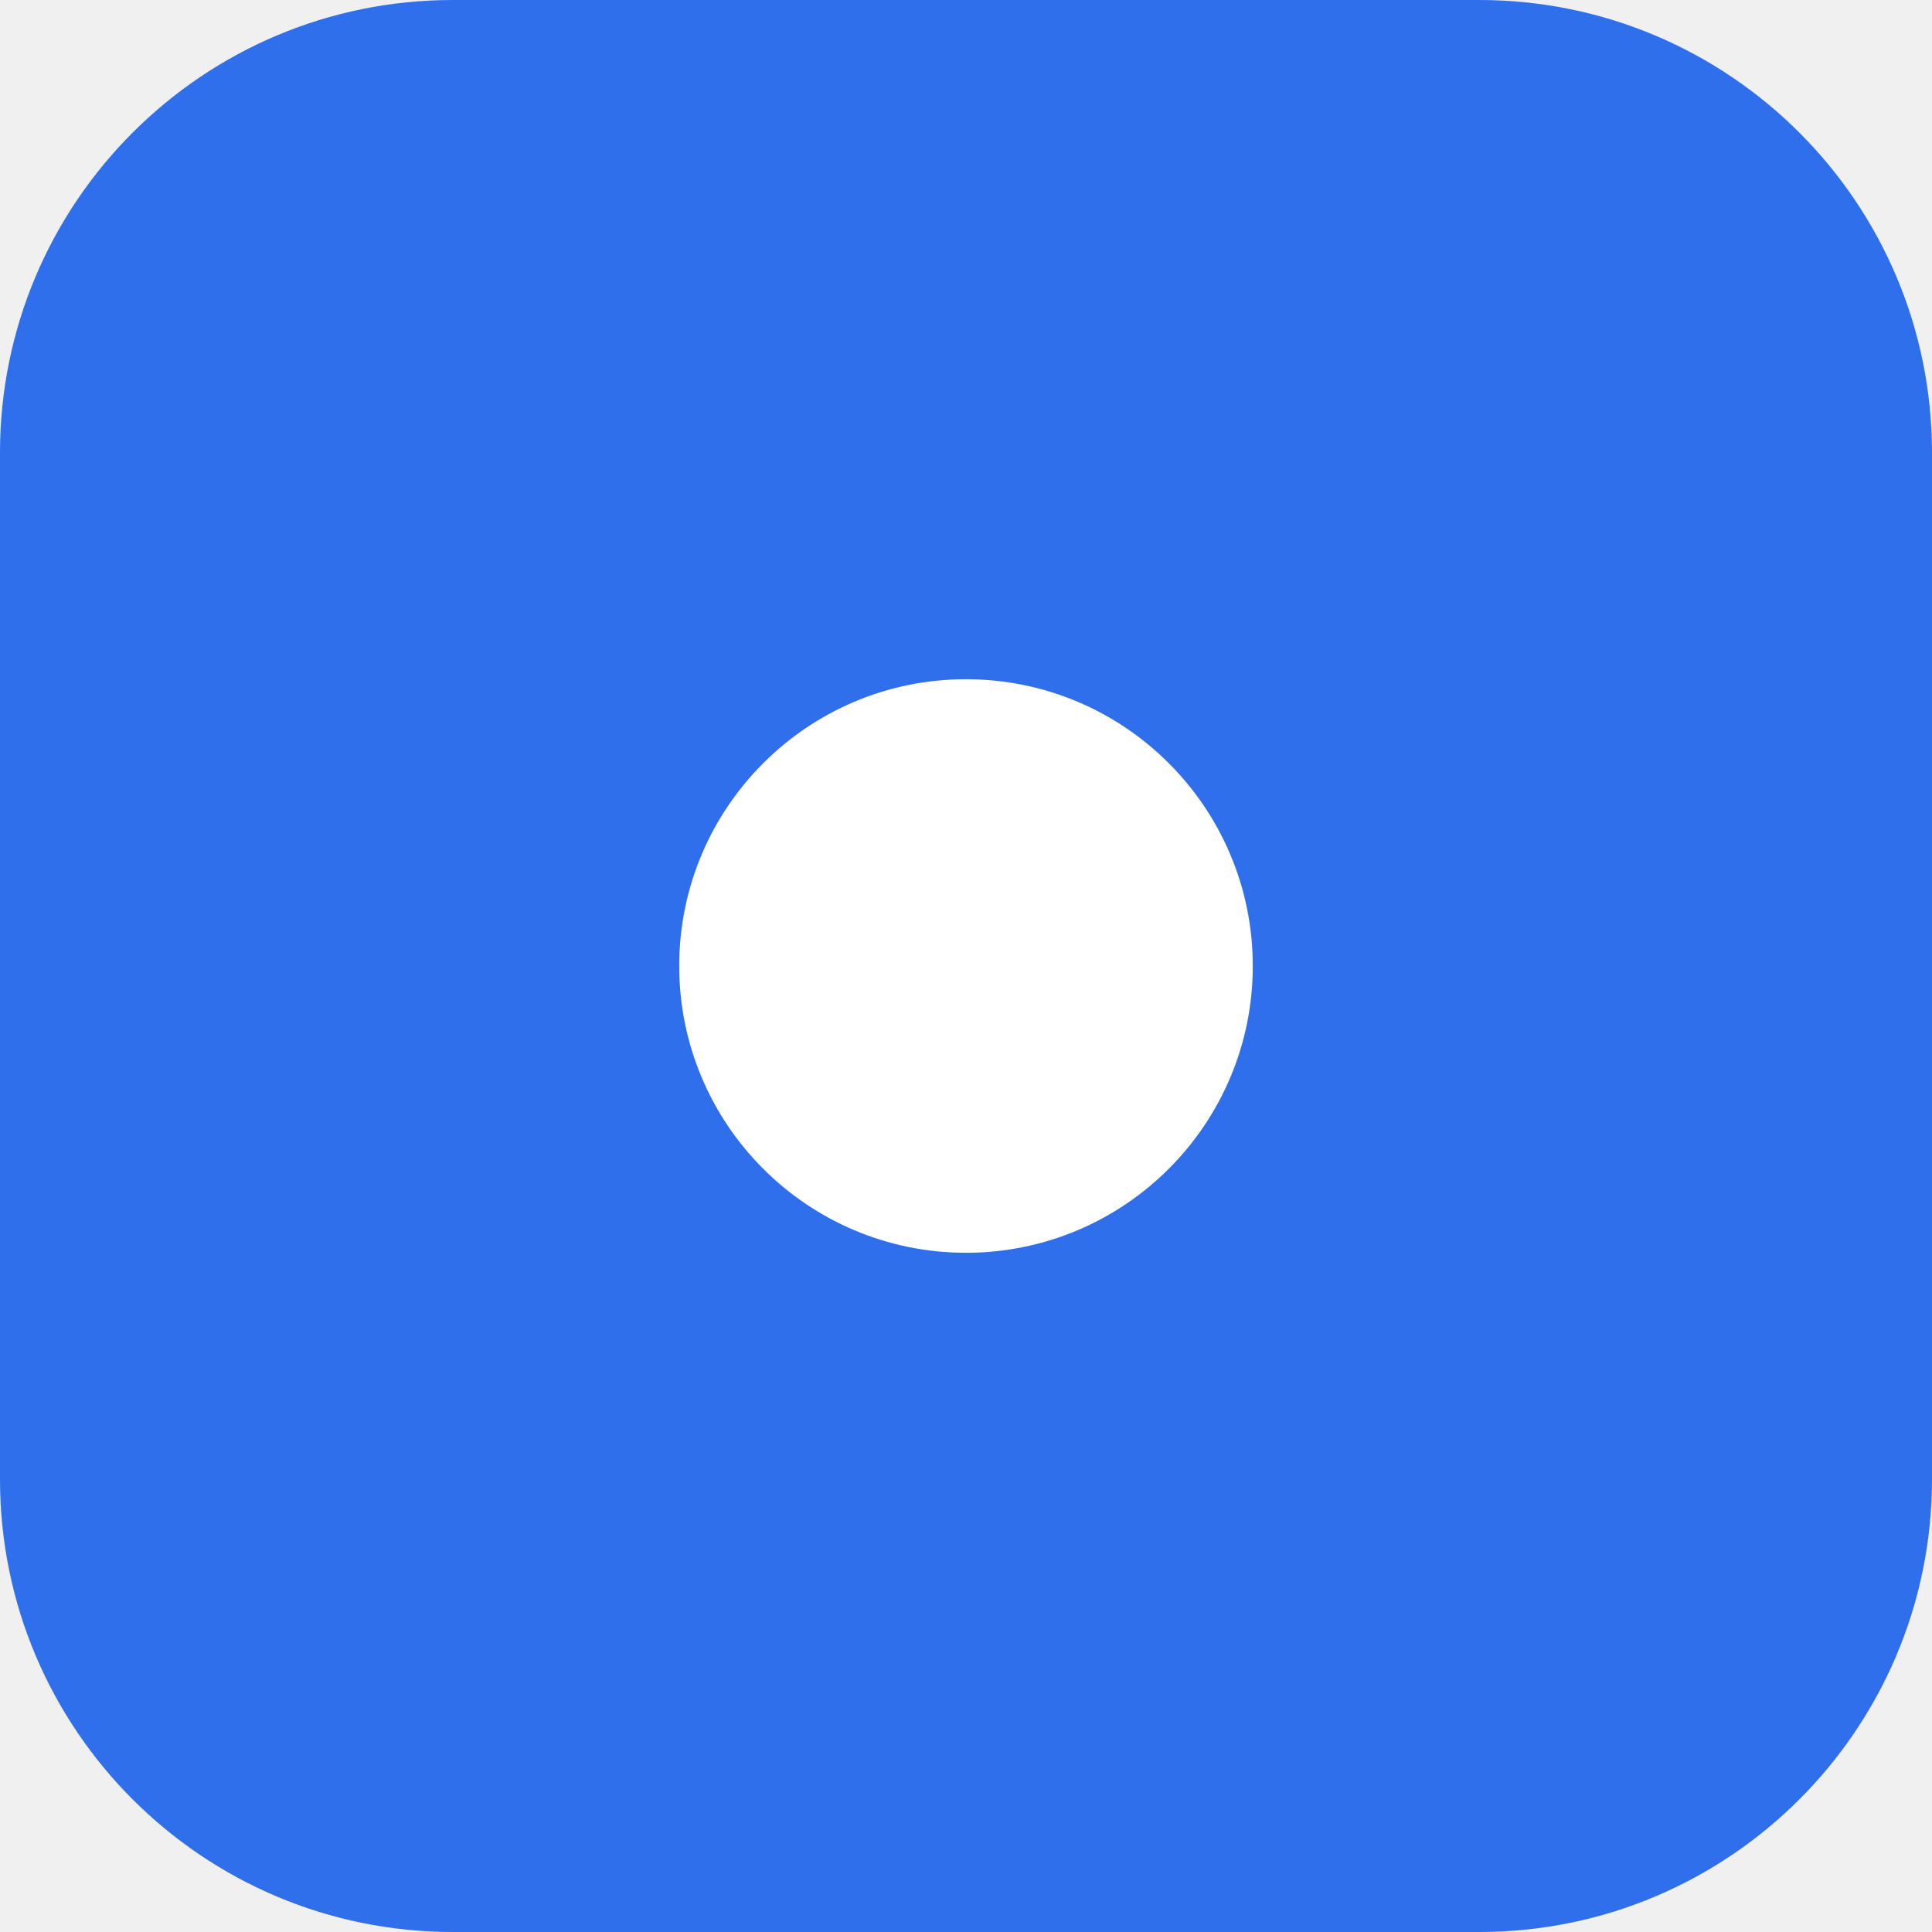
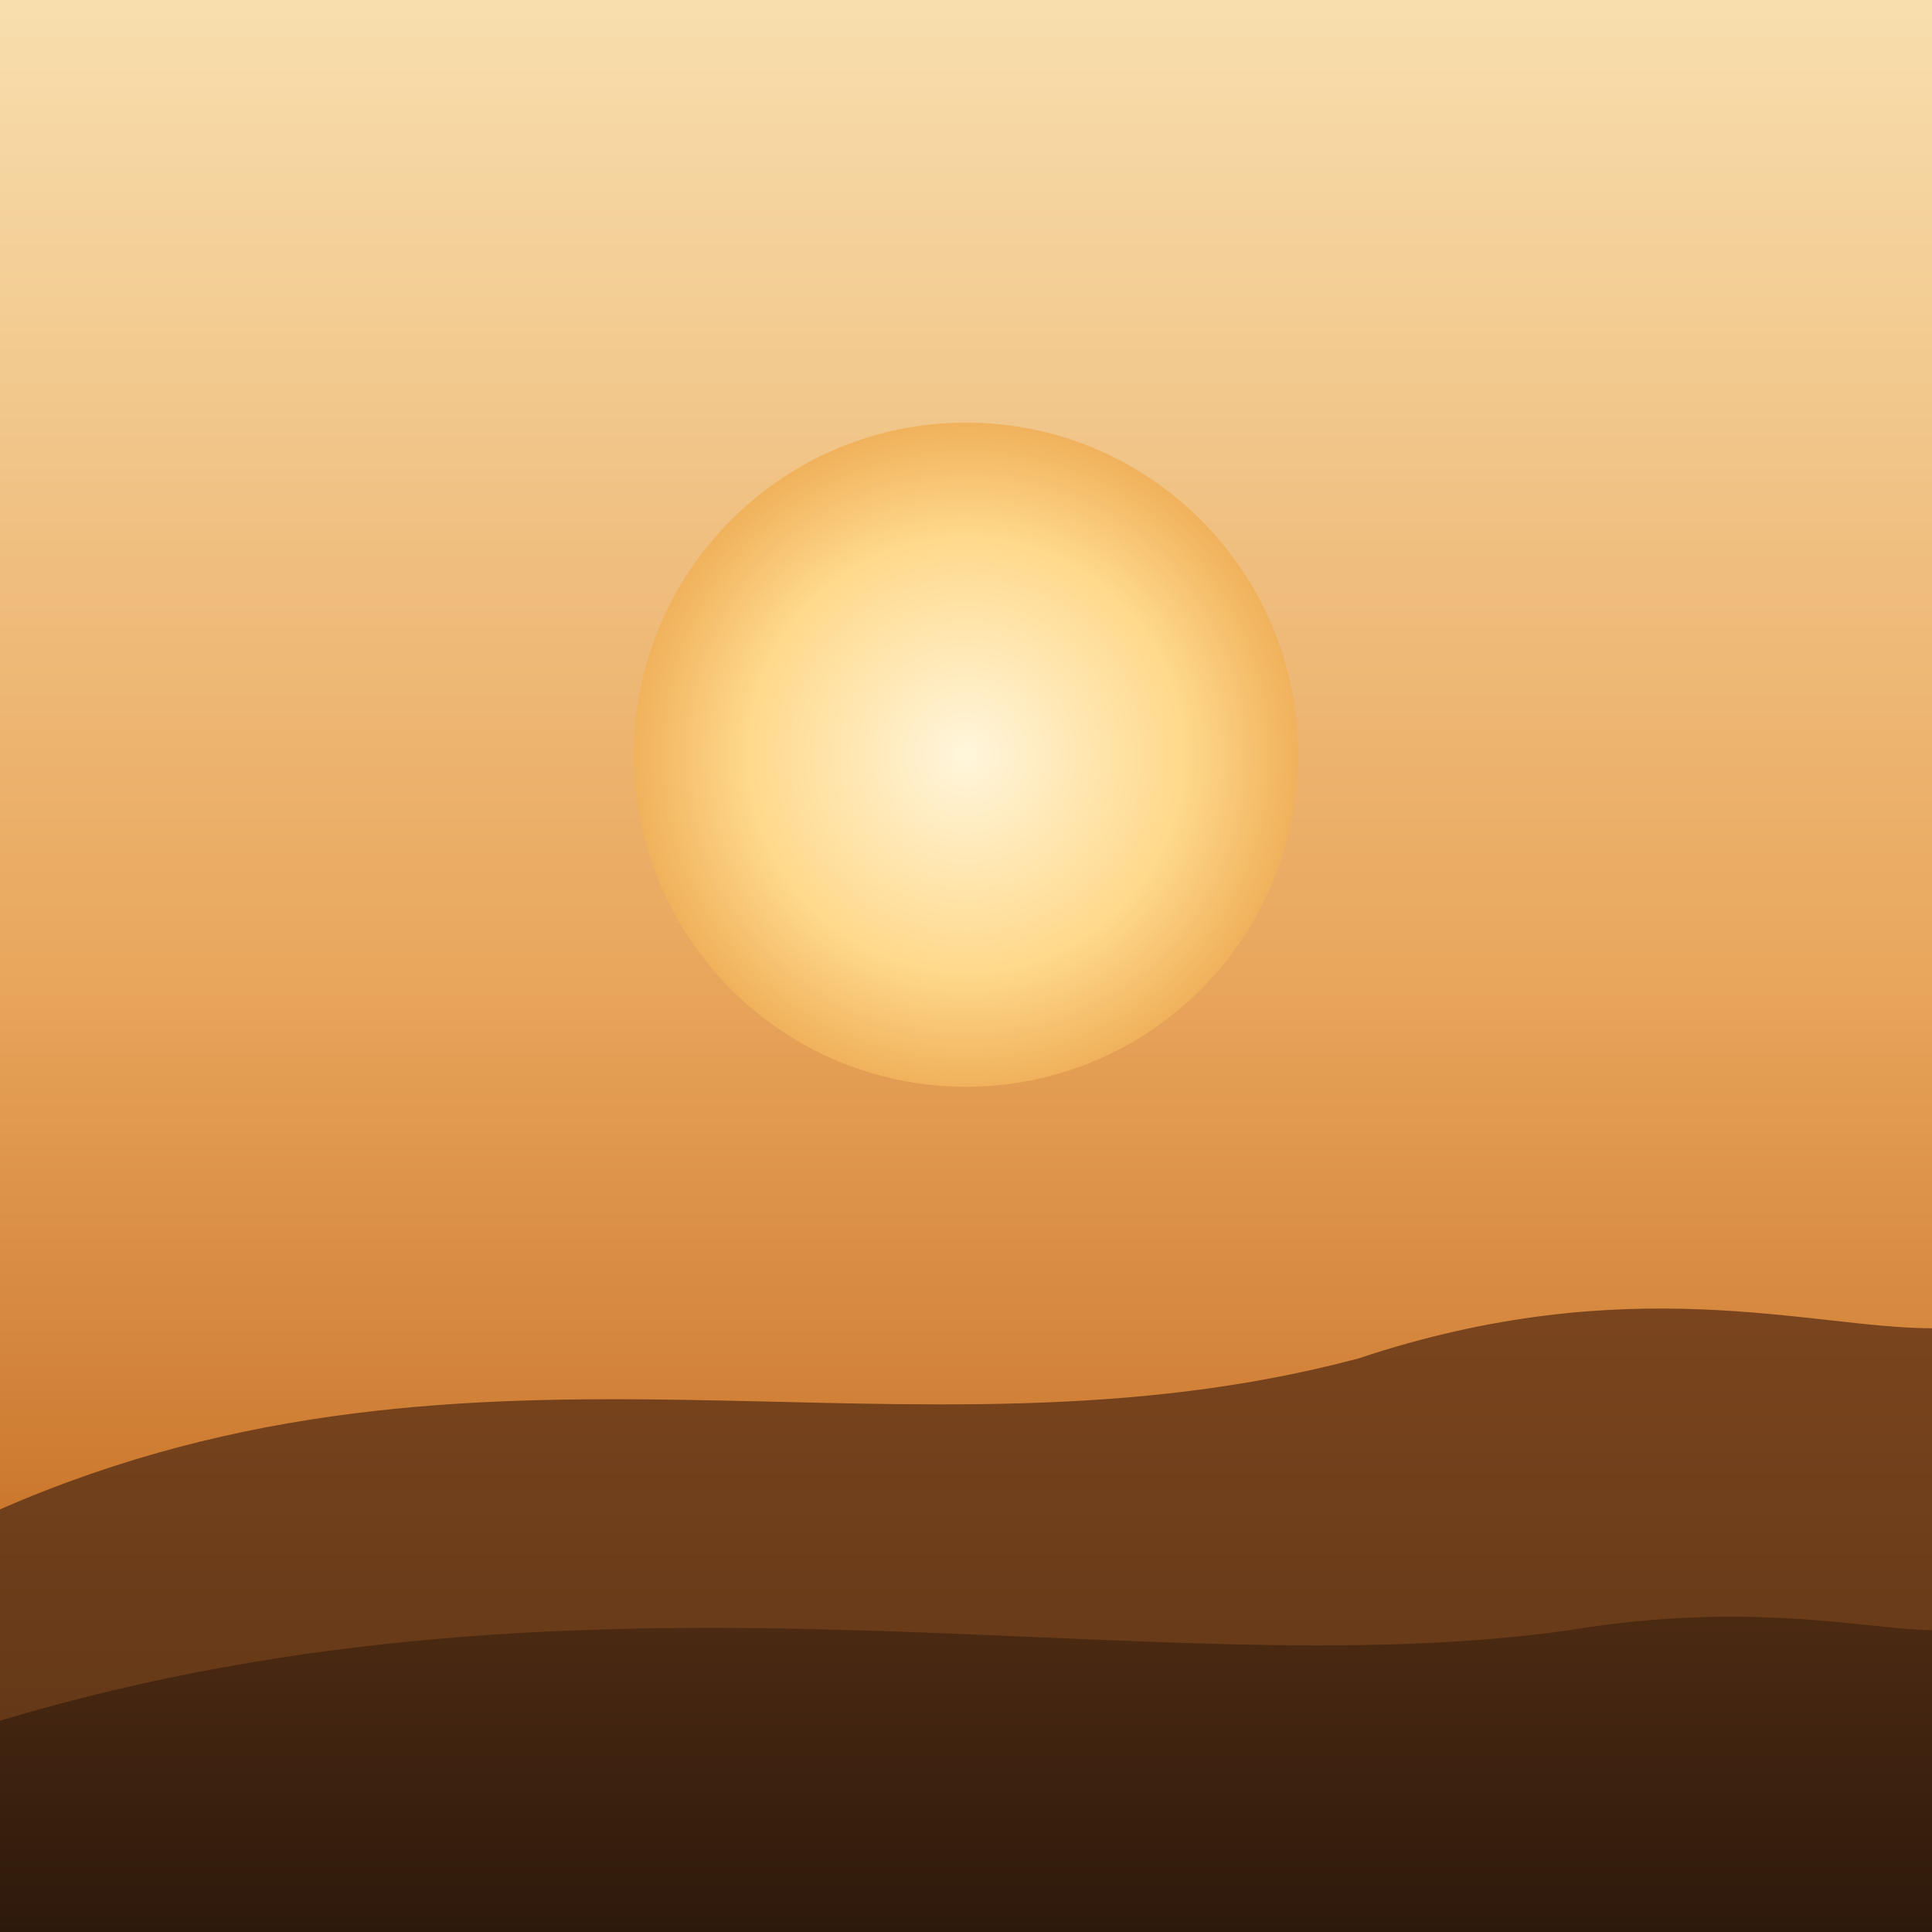
- <svg xmlns="http://www.w3.org/2000/svg" viewBox="0 0 64 64" role="img" aria-label="liqirui">
-   <rect width="64" height="64" rx="15" fill="#2f6feb" />
-   <circle cx="32" cy="32" r="9.5" fill="#ffffff" />
+ <svg xmlns="http://www.w3.org/2000/svg" viewBox="0 0 64 64" role="img" aria-label="大漠胡杨">
+   <defs>
+     <linearGradient id="sky" x1="0" y1="0" x2="0" y2="1">
+       <stop offset="0" stop-color="#f8dfae" />
+       <stop offset="0.5" stop-color="#e9a75d" />
+       <stop offset="1" stop-color="#b45309" />
+     </linearGradient>
+     <radialGradient id="sun" cx="0.5" cy="0.5" r="0.5">
+       <stop offset="0" stop-color="#fff6dc" />
+       <stop offset="0.65" stop-color="#ffd98c" />
+       <stop offset="1" stop-color="#f0b15b" />
+     </radialGradient>
+     <linearGradient id="duneBack" x1="0" y1="0" x2="0" y2="1">
+       <stop offset="0" stop-color="#7a451e" />
+       <stop offset="1" stop-color="#5a3214" />
+     </linearGradient>
+     <linearGradient id="duneFront" x1="0" y1="0" x2="0" y2="1">
+       <stop offset="0" stop-color="#4c2a12" />
+       <stop offset="1" stop-color="#2d190b" />
+     </linearGradient>
+   </defs>
+   <rect width="64" height="64" fill="url(#sky)" />
+   <circle cx="32" cy="25" r="11" fill="url(#sun)" />
+   <path d="M0 50 C 16 43 30 49 45 45 C 54 42 60 44 64 44 L64 64 L0 64 Z" fill="url(#duneBack)" />
+   <path d="M0 57 C 20 51 38 56 52 54 C 58 53 62 54 64 54 L64 64 L0 64 Z" fill="url(#duneFront)" />
</svg>
